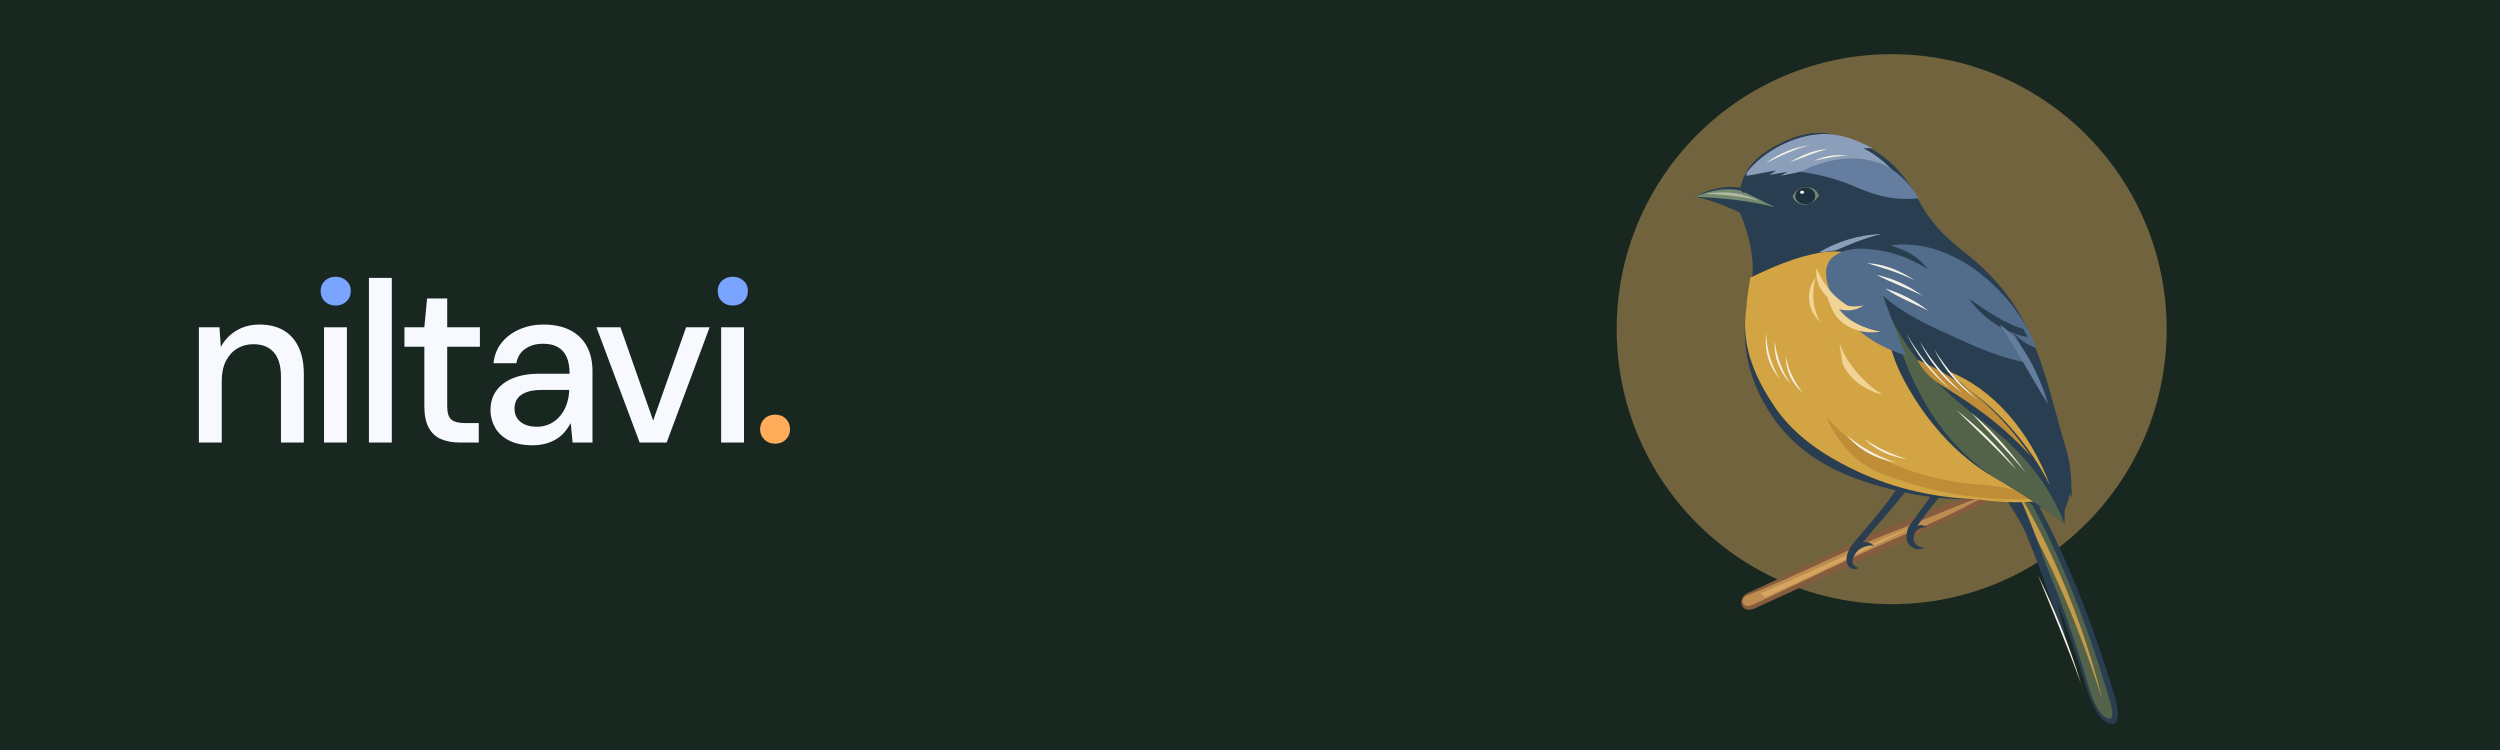
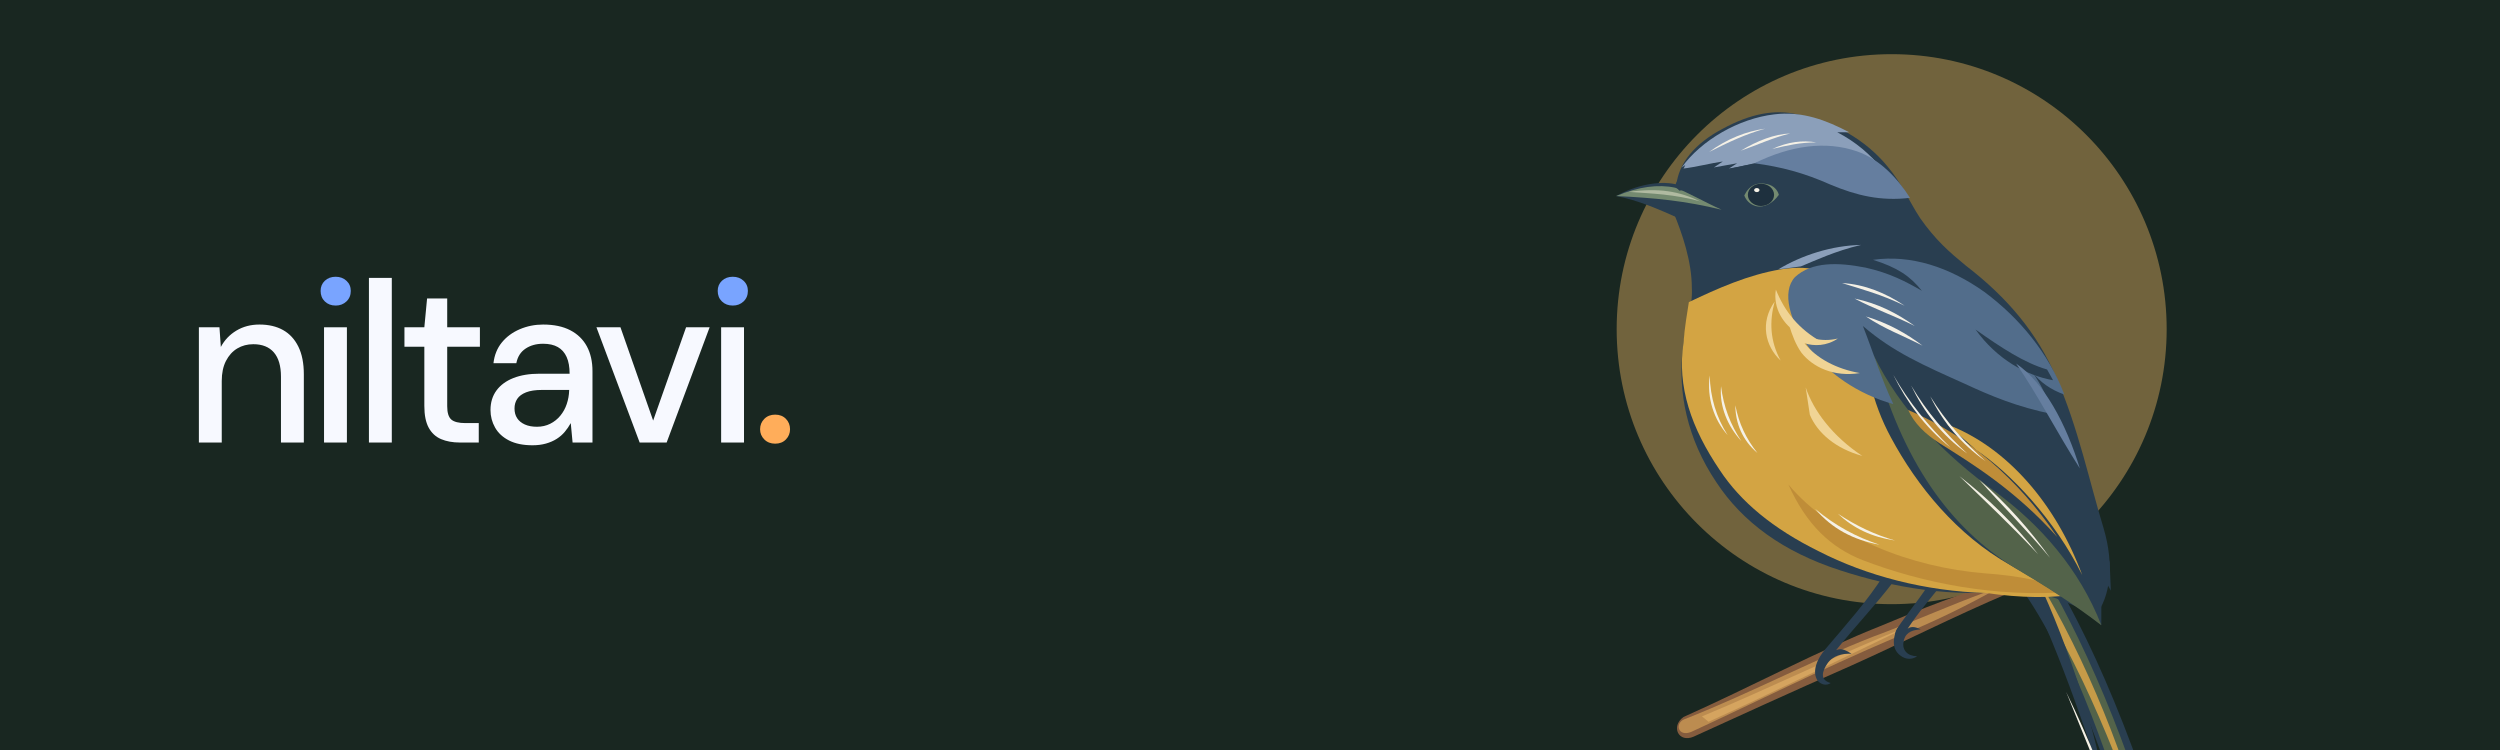
<svg xmlns="http://www.w3.org/2000/svg" viewBox="0 0 1200 360" width="1200" height="360" role="img" aria-labelledby="title desc">
  <rect width="1200" height="360" fill="#192721" />
  <circle cx="908" cy="158" r="132" fill="#71633d" />
  <svg x="88" y="119" width="300" height="110" viewBox="0 0 82 30">
    <g transform="translate(0 25.5) scale(1 -1)">
      <path fill="#F7F9FF" d="M2.04 0L2.04 15.12L4.74 15.12L4.92 12.54L4.92 12.54Q5.64 13.89 6.96 14.685Q8.28 15.48 9.99 15.48Q11.79 15.48 13.08 14.76Q14.37 14.04 15.09 12.585Q15.81 11.13 15.81 8.94L15.81 0L12.81 0L12.81 8.64Q12.81 10.74 11.88 11.82Q10.95 12.9 9.18 12.9Q8.01 12.9 7.08 12.345Q6.15 11.79 5.595 10.71Q5.04 9.63 5.04 8.07L5.04 0Z" />
      <path fill="#F7F9FF" d="M18.46 0L18.46 15.12L21.46 15.12L21.46 0Z" />
      <path fill="#79A4FF" d="M19.99 17.97Q19.12 17.97 18.565 18.51Q18.01 19.05 18.01 19.89Q18.01 20.7 18.565 21.225Q19.12 21.75 19.99 21.75Q20.83 21.75 21.4 21.225Q21.97 20.7 21.97 19.89Q21.97 19.05 21.4 18.51Q20.83 17.97 19.99 17.97Z" />
      <path fill="#F7F9FF" d="M24.35 0L24.35 21.6L27.35 21.6L27.35 0Z" />
      <path fill="#F7F9FF" d="M36.3 0Q34.86 0 33.81 0.45Q32.76 0.9 32.19 1.95Q31.62 3 31.62 4.8L31.62 12.57L29.01 12.57L29.01 15.12L31.62 15.12L31.98 18.9L34.62 18.9L34.62 15.12L38.91 15.12L38.91 12.57L34.62 12.57L34.62 4.77Q34.62 3.48 35.16 3.015Q35.7 2.55 37.02 2.55L38.76 2.55L38.76 0Z" />
      <path fill="#F7F9FF" d="M45.82 -0.36Q43.96 -0.36 42.73 0.27Q41.5 0.9 40.9 1.965Q40.3 3.03 40.3 4.26Q40.3 5.76 41.08 6.825Q41.86 7.89 43.3 8.46Q44.74 9.03 46.75 9.03L50.68 9.03Q50.68 10.35 50.29 11.22Q49.9 12.09 49.135 12.525Q48.37 12.96 47.2 12.96Q45.85 12.96 44.89 12.315Q43.93 11.67 43.69 10.41L40.69 10.41Q40.87 12 41.785 13.125Q42.7 14.25 44.14 14.865Q45.58 15.48 47.2 15.48Q49.33 15.48 50.77 14.73Q52.21 13.98 52.945 12.615Q53.68 11.25 53.68 9.36L53.68 0L51.07 0L50.83 2.55L50.83 2.55Q50.5 1.95 50.05 1.41Q49.6 0.87 48.985 0.48Q48.37 0.09 47.575 -0.135Q46.78 -0.36 45.82 -0.36ZM46.39 2.07Q47.35 2.07 48.13 2.46Q48.91 2.85 49.465 3.525Q50.02 4.2 50.305 5.055Q50.59 5.91 50.62 6.81L50.62 6.9L47.05 6.9Q45.76 6.9 44.965 6.585Q44.17 6.27 43.81 5.73Q43.45 5.19 43.45 4.47Q43.45 3.72 43.795 3.195Q44.14 2.67 44.8 2.37Q45.46 2.07 46.39 2.07Z" />
      <path fill="#F7F9FF" d="M59.87 0L54.2 15.12L57.35 15.12L61.64 2.88L61.64 2.88L65.96 15.12L69.05 15.12L63.41 0Z" />
      <path fill="#F7F9FF" d="M70.56 0L70.56 15.12L73.56 15.12L73.56 0Z" />
      <path fill="#79A4FF" d="M72.09 17.97Q71.22 17.97 70.665 18.51Q70.11 19.05 70.11 19.89Q70.11 20.7 70.665 21.225Q71.22 21.75 72.09 21.75Q72.93 21.75 73.5 21.225Q74.07 20.7 74.07 19.89Q74.07 19.05 73.5 18.51Q72.93 17.97 72.09 17.97Z" />
      <path fill="#FFAD5A" d="M77.65 -0.15Q76.78 -0.15 76.225 0.405Q75.67 0.96 75.67 1.74Q75.67 2.55 76.225 3.105Q76.78 3.66 77.65 3.66Q78.52 3.66 79.06 3.105Q79.6 2.55 79.6 1.74Q79.6 0.96 79.06 0.405Q78.52 -0.15 77.65 -0.15Z" />
    </g>
  </svg>
-   <svg x="800" y="38" width="234" height="320" viewBox="0 0 1071 1468">
+   <svg x="758" y="20" width="307" height="420" viewBox="0 0 1071 1468">
    <g id="art-perch">
      <path d="M174 1133C286 1083 402 1021 503 981C577 950 640 925 705 907L720 925C626 965 542 1008 455 1047C355 1091 259 1135 191 1166C166 1177 152 1149 174 1133Z" fill="#855c3e" />
      <path d="M175 1137C290 1092 405 1030 514 990C584 963 646 935 703 916C654 944 595 973 531 999C402 1054 285 1113 187 1158C165 1167 159 1144 175 1137Z" fill="#bc8c50" />
      <path d="M205 1132C316 1086 442 1024 558 978C433 1038 318 1095 216 1141Z" fill="#d5a45f" />
    </g>
    <g class="bird-tail">
      <path d="M737 811C824 927 912 1116 984 1354C997 1396 994 1421 980 1420C956 1419 936 1383 921 1334C865 1149 793 969 706 874Z" fill="#293e50" />
      <path d="M747 842C829 966 908 1143 971 1357C983 1395 983 1410 972 1408C950 1402 936 1366 925 1328C872 1145 799 970 731 882Z" fill="#53634a" />
      <path d="M766 897C851 1038 919 1207 958 1366C913 1224 841 1041 750 905Z" fill="#c69b48" />
      <path d="M727 864C788 982 837 1116 884 1264C858 1114 797 957 749 864Z" fill="#293e50" />
    </g>
    <g id="art-feet" fill="#293e50">
      <path d="M510 895C482 939 446 979 413 1018C398 1035 389 1057 399 1072C405 1079 414 1081 421 1076C402 1071 407 1056 415 1044C424 1030 441 1026 456 1027C442 1018 437 1018 430 1021C461 982 495 947 527 905Z" />
      <path d="M599 889C580 922 556 951 539 975C523 998 523 1019 538 1030C547 1037 558 1037 566 1031C550 1031 541 1021 543 1008C545 993 555 987 572 986C560 980 554 982 550 985C569 956 592 930 614 902Z" />
      <path d="M418 1020C407 1026 404 1037 405 1047C408 1034 415 1027 429 1024Z" />
      <path d="M542 976C531 982 527 993 529 1003C533 989 538 983 549 981Z" />
    </g>
    <path d="M162 242C165 204 194 170 240 146C286 121 327 113 365 122C425 133 480 165 516 209C540 237 552 267 571 296C597 333 620 353 648 376C717 429 768 489 800 565C836 647 855 738 879 817C897 878 890 932 865 963C817 939 777 922 728 920C628 934 526 916 437 887C341 856 273 806 229 739C180 666 164 588 173 514C176 477 190 447 188 413C188 369 172 322 157 286L147 257Z" fill="#293e50" />
    <path d="M183 437C231 414 283 391 337 382C363 378 387 378 407 386C431 438 472 480 514 526C576 595 632 660 697 728C763 797 818 863 843 925C796 935 737 933 682 925C579 922 481 896 401 855C324 817 270 772 235 719C187 648 163 579 174 505C176 479 180 456 183 437Z" fill="#d3a443" />
    <path d="M350 743C424 831 555 882 680 892C737 896 787 906 824 923C698 933 574 908 475 870C421 849 380 810 350 743Z" fill="#bf8d38" />
    <path d="M171 211C204 165 267 129 326 122C373 116 414 132 452 152L432 152C463 168 487 189 507 213C453 187 403 184 354 191C297 200 235 224 171 220L177 207Z" fill="#8b9fba" />
    <path d="M293 204C354 174 413 166 465 184C503 197 533 229 554 262C505 268 464 258 421 240C376 220 338 210 293 204Z" fill="#657e9f" />
    <path d="M173 213C197 210 219 204 240 201L225 211L264 204L250 213L291 205L273 217C323 211 372 221 410 241C356 231 315 248 280 264C236 281 199 279 171 263L158 245Z" fill="#293e50" />
    <path d="M333 382C373 358 423 342 472 341C429 351 393 368 371 377Z" fill="#8b9fba" />
    <path d="M473 451C504 493 526 525 573 551C619 577 672 591 719 623C792 674 846 758 875 866L875 979C833 945 778 910 722 878C633 828 566 746 522 664C491 607 474 538 473 451Z" fill="#293e50" />
    <path d="M493 526C538 619 613 694 697 755C772 810 838 884 875 979C828 943 779 912 730 883C622 816 541 706 493 526Z" fill="#53634a" />
    <path d="M715 622C794 678 849 760 889 873L891 921C855 855 824 811 787 774C764 752 738 734 716 718C754 745 792 770 825 801C789 729 756 666 715 622Z" fill="#293e50" />
    <path d="M361 395C389 369 433 370 479 379C520 388 548 403 574 418C554 393 533 379 492 366C555 357 620 378 679 420C738 464 786 522 813 592C790 584 772 571 759 554C776 578 786 601 794 625C734 613 689 594 646 574C577 543 526 521 475 477C493 523 506 566 526 608C468 592 414 556 382 510C353 469 338 420 361 395Z" fill="#526d8b" />
    <path d="M664 483C708 514 746 539 784 550L794 568C749 560 700 533 664 483Z" fill="#293e50" />
    <path d="M732 540C779 572 816 641 839 716C799 653 768 592 732 540Z" fill="#657e9f" />
    <path d="M551 618C650 660 735 733 801 831C731 753 660 709 604 674C579 658 561 640 551 618Z" fill="#bf8d38" />
    <path d="M616 642C717 680 799 776 843 895C797 802 723 724 665 685Z" fill="#d3a443" />
    <path d="M329 416C324 447 341 475 368 491C380 498 392 502 406 504C367 482 344 453 329 416Z" fill="#f0d495" />
    <path d="M327 436C302 471 311 511 337 535C319 502 318 469 327 436Z" fill="#f0d495" />
    <path d="M352 478C377 497 405 505 433 498C414 511 393 511 377 506C397 531 430 549 470 556C426 563 391 546 372 522C362 508 356 491 352 478Z" fill="#f0d495" />
    <path d="M379 580C392 619 424 662 474 695C430 683 399 657 386 626Z" fill="#f0d495" />
    <g fill="#f5f1e6">
      <path d="M217 185C247 163 280 150 311 146C278 155 249 169 217 185Z" />
      <path d="M270 183C298 166 327 155 353 154C324 161 299 173 270 183Z" />
      <path d="M323 180C349 168 374 165 397 169C370 169 348 174 323 180Z" />
      <path d="M440 405C478 407 514 422 545 443C506 424 475 416 440 405Z" />
      <path d="M461 431C500 439 533 456 562 477C526 459 493 448 461 431Z" />
      <path d="M480 461C517 472 549 490 575 510C542 493 511 482 480 461Z" />
      <path d="M526 559C552 605 586 646 622 681C578 646 549 605 526 559Z" />
      <path d="M556 577C582 621 614 658 650 691C607 660 577 621 556 577Z" />
      <path d="M588 595C614 637 646 673 681 704C639 674 609 638 588 595Z" />
      <path d="M637 729C686 767 730 810 769 860C719 807 682 773 637 729Z" />
      <path d="M670 735C716 774 756 820 789 866C748 817 709 779 670 735Z" />
      <path d="M218 560C219 597 229 630 248 660C225 634 213 598 218 560Z" />
      <path d="M237 578C241 612 253 643 271 670C248 645 234 612 237 578Z" />
      <path d="M261 610C267 641 279 666 298 690C273 669 261 640 261 610Z" />
      <path d="M395 784C430 813 464 831 503 844C459 836 423 817 395 784Z" />
      <path d="M433 792C465 813 495 827 529 837C490 831 460 817 433 792Z" />
      <path d="M816 1091C855 1171 887 1250 911 1331C882 1250 849 1173 816 1091Z" />
    </g>
    <g id="art-face">
      <path d="M160 239C132 233 93 241 61 259C98 266 132 281 170 298L240 282C209 265 183 250 160 239Z" fill="#293e50" />
      <path d="M61 259C99 243 132 239 160 245C182 253 207 268 238 282C177 267 125 262 61 259Z" fill="#748a70" />
      <path d="M82 252C133 245 167 251 202 268C159 256 123 255 82 252Z" fill="#b0baa1" />
      <path d="M159 241C169 240 180 242 187 246L167 250Z" fill="#293e50" />
      <g class="bird-eye">
        <path d="M276 258C284 241 298 235 314 239C325 241 332 249 334 257C324 271 310 279 296 276C285 273 279 266 276 258Z" fill="#748a70" />
        <ellipse cx="304" cy="257" rx="22" ry="18.7" fill="#1e303e" />
        <ellipse cx="297" cy="249" rx="4.5" ry="3.4" fill="#f5f1e6" />
      </g>
    </g>
  </svg>
</svg>
